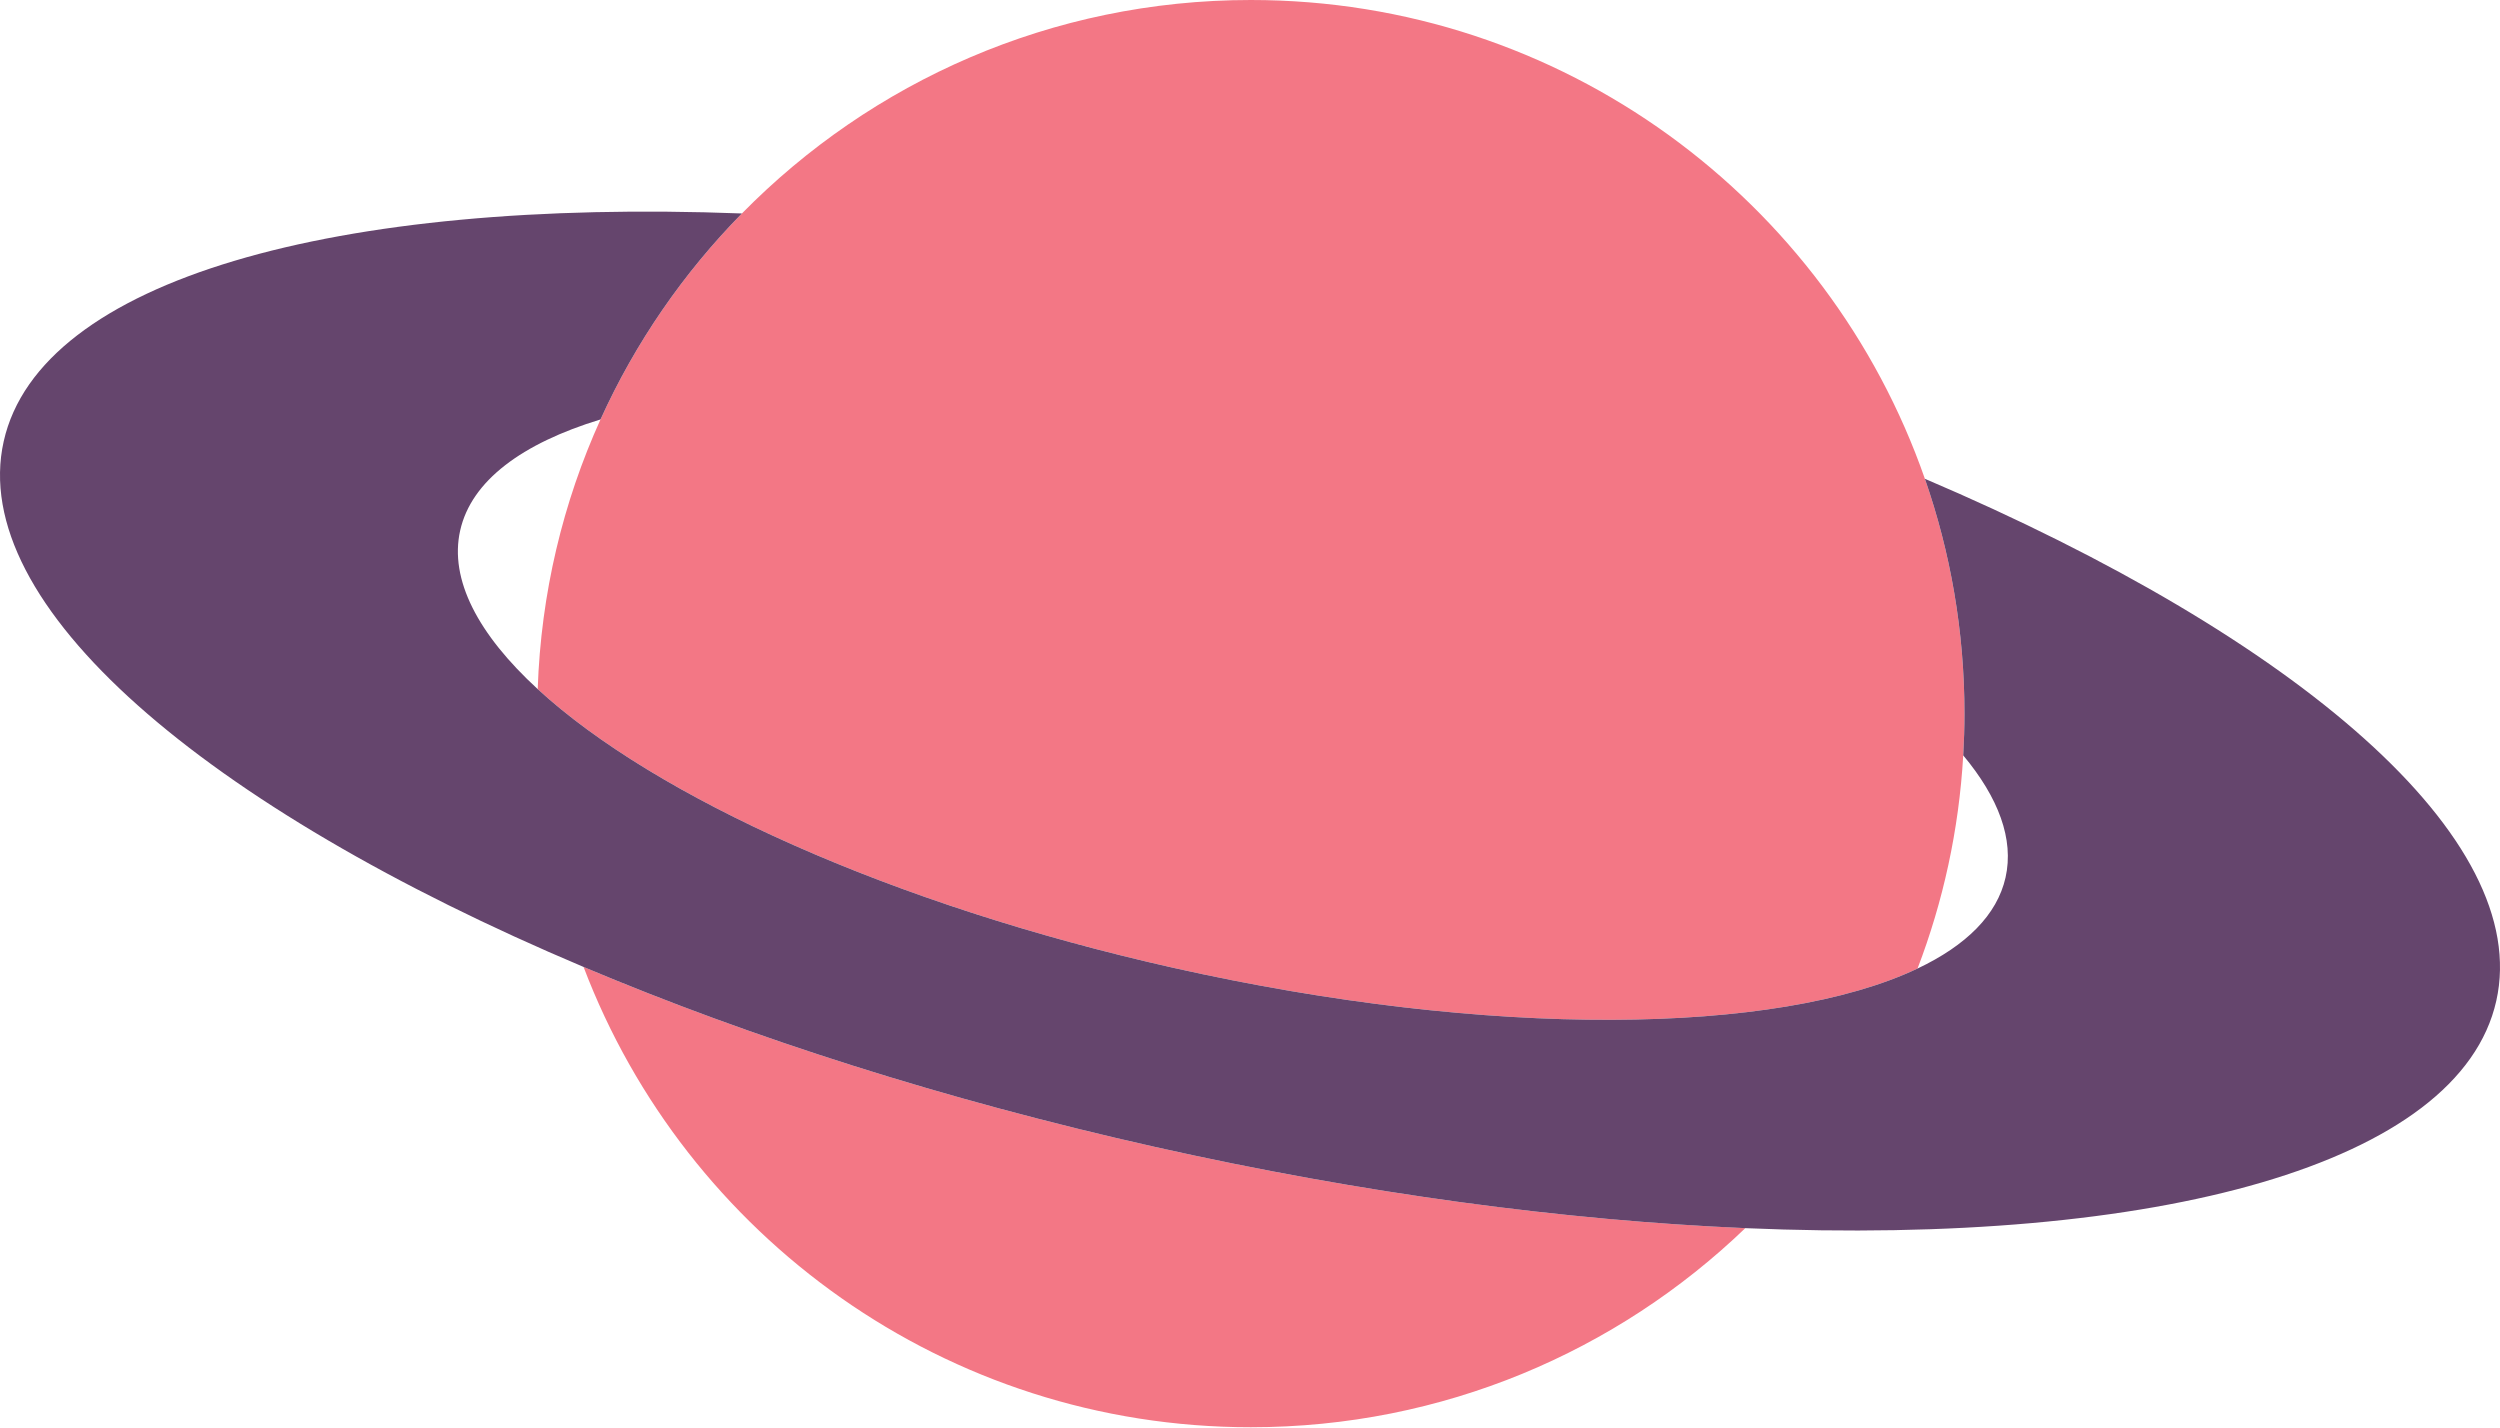
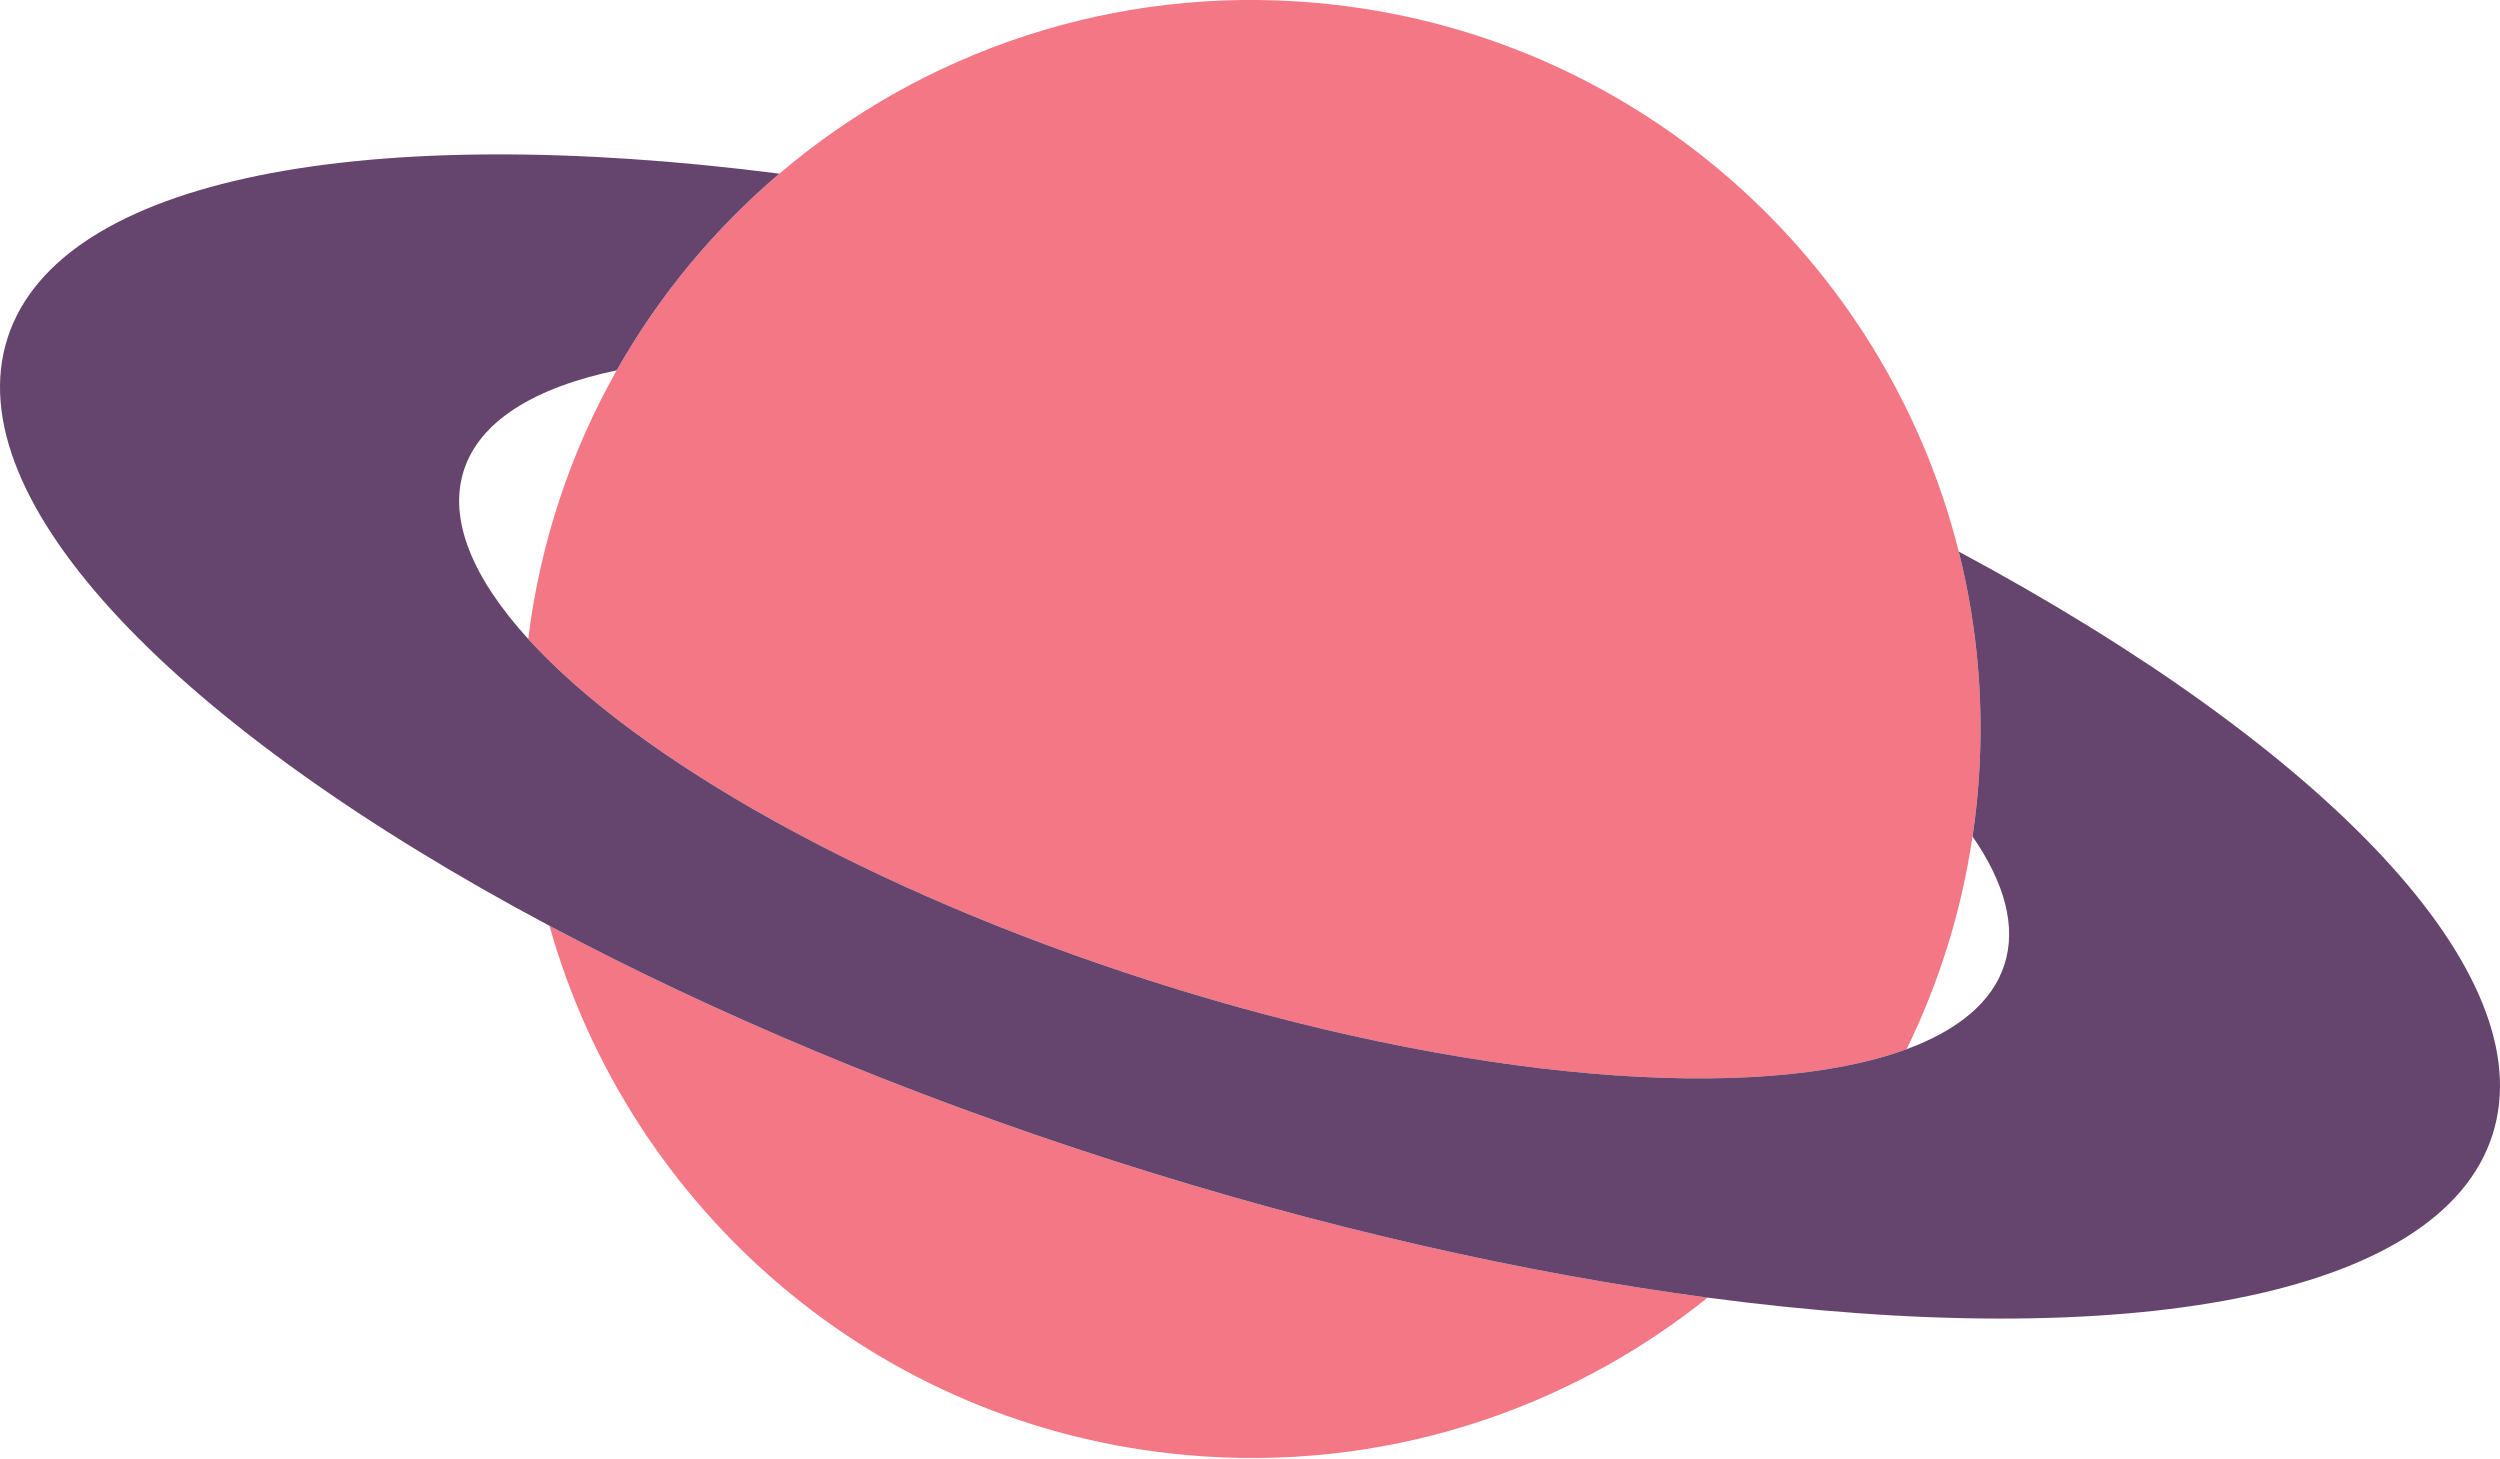
- <svg xmlns="http://www.w3.org/2000/svg" version="1.1" id="Layer_4" x="0px" y="0px" width="875.816px" height="500px" viewBox="0 0 875.816 500" enable-background="new 0 0 875.816 500" xml:space="preserve">
+ <svg xmlns="http://www.w3.org/2000/svg" version="1.1" id="Layer_4" x="0px" y="0px" width="707.332px" height="412.518px" viewBox="-25.41 -18.735 707.332 412.518" enable-background="new -25.41 -18.735 707.332 412.518" xml:space="preserve">
  <g>
    <g>
-       <path fill="#F37785" d="M204.439,338.747C240.243,433.004,331.394,500,438.208,500c67.244,0,128.281-26.557,173.215-69.745    c-63.139-2.707-133.641-12.035-206.996-28.505C330.789,385.217,262.826,363.407,204.439,338.747z" />
-       <path fill="#F37785" d="M674.337,167.731C640.318,70.08,547.455,0,438.208,0C368.39,0,305.267,28.633,259.91,74.783    c-20.468,20.825-37.325,45.209-49.533,72.154c-13.124,28.966-20.871,60.883-22.005,94.477    c41.062,37.741,123.646,75.406,222.778,97.664c111.008,24.923,211.516,23.51,260.615,0.229    c8.957-23.408,14.496-48.503,16.006-74.683c0.279-4.84,0.438-9.714,0.438-14.624C688.208,221.175,683.314,193.497,674.337,167.731    z" />
+       <path fill="#F37785" d="M130.064,243.213c22.475,80.089,92.435,141.858,180.204,149.732    c55.257,4.956,107.367-12.368,147.473-44.543c-51.682-6.878-108.926-19.737-167.988-38.679    C230.463,290.708,176.223,267.781,130.064,243.213z" />
+       <path fill="#F37785" d="M528.788,137.324C508.033,54.578,436.891-9.853,347.122-17.905    c-57.369-5.146-111.347,13.729-152.02,48.307c-18.354,15.604-34.003,34.398-46.02,55.638    c-12.92,22.835-21.638,48.49-25.046,76.012c30.959,34.038,96.042,71.075,175.859,96.672c89.377,28.66,172.07,34.908,214.13,19.397    c9.088-18.577,15.487-38.785,18.659-60.19c0.585-3.956,1.076-7.948,1.437-11.984C536.246,182.261,534.265,159.159,528.788,137.324    z" />
    </g>
-     <path fill="#65456D" d="M674.337,167.731c8.977,25.766,13.871,53.443,13.871,82.269c0,4.91-0.158,9.784-0.438,14.624   c12.367,14.828,17.834,29.398,14.832,42.766c-2.951,13.147-13.813,23.844-30.838,31.917c-49.1,23.281-149.607,24.694-260.615-0.229   c-99.133-22.258-181.717-59.923-222.778-97.664c-20.864-19.177-31.021-38.373-27.158-55.577   c3.903-17.386,21.613-30.492,49.163-38.899c12.208-26.945,29.065-51.329,49.533-72.154C117.795,69.365,14.036,97.873,1.303,154.588   c-12.847,57.21,70.331,128.068,203.136,184.159c58.387,24.66,126.35,46.47,199.988,63.003   c73.355,16.47,143.857,25.798,206.996,28.505c144.404,6.192,250.223-22.308,263.09-79.615   C887.263,293.854,805.421,223.622,674.337,167.731z" />
+     <path fill="#65456D" d="M528.788,137.324c5.476,21.834,7.456,44.937,5.331,68.623c-0.36,4.035-0.849,8.028-1.438,11.983   c9.067,13.096,12.489,25.471,9.035,36.234c-3.392,10.586-13.106,18.574-27.69,23.954c-42.063,15.511-124.754,9.265-214.132-19.398   c-79.82-25.594-144.901-62.631-175.858-96.67c-15.731-17.297-22.662-33.816-18.22-47.67c4.489-14,20.007-23.463,43.264-28.34   c12.018-21.239,27.667-40.034,46.02-55.639C78.724,15.476-8.634,31.253-23.276,76.917   c-14.777,46.063,48.348,110.417,153.341,166.296c46.158,24.568,100.396,47.497,159.688,66.511   c59.063,18.943,116.307,31.803,167.988,38.679c118.2,15.735,207.251,0.116,222.047-46.027   C694.453,256.654,632.38,192.912,528.788,137.324z" />
  </g>
</svg>
